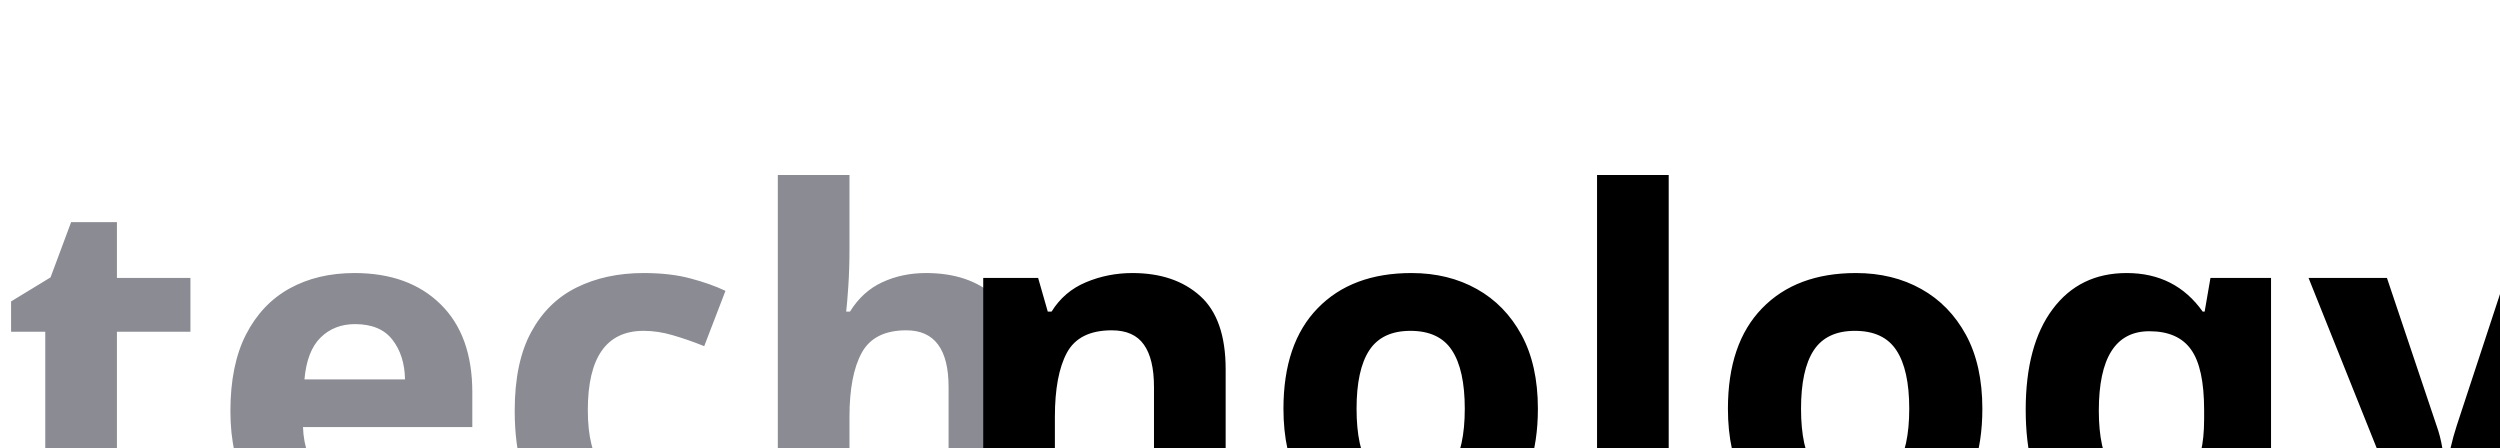
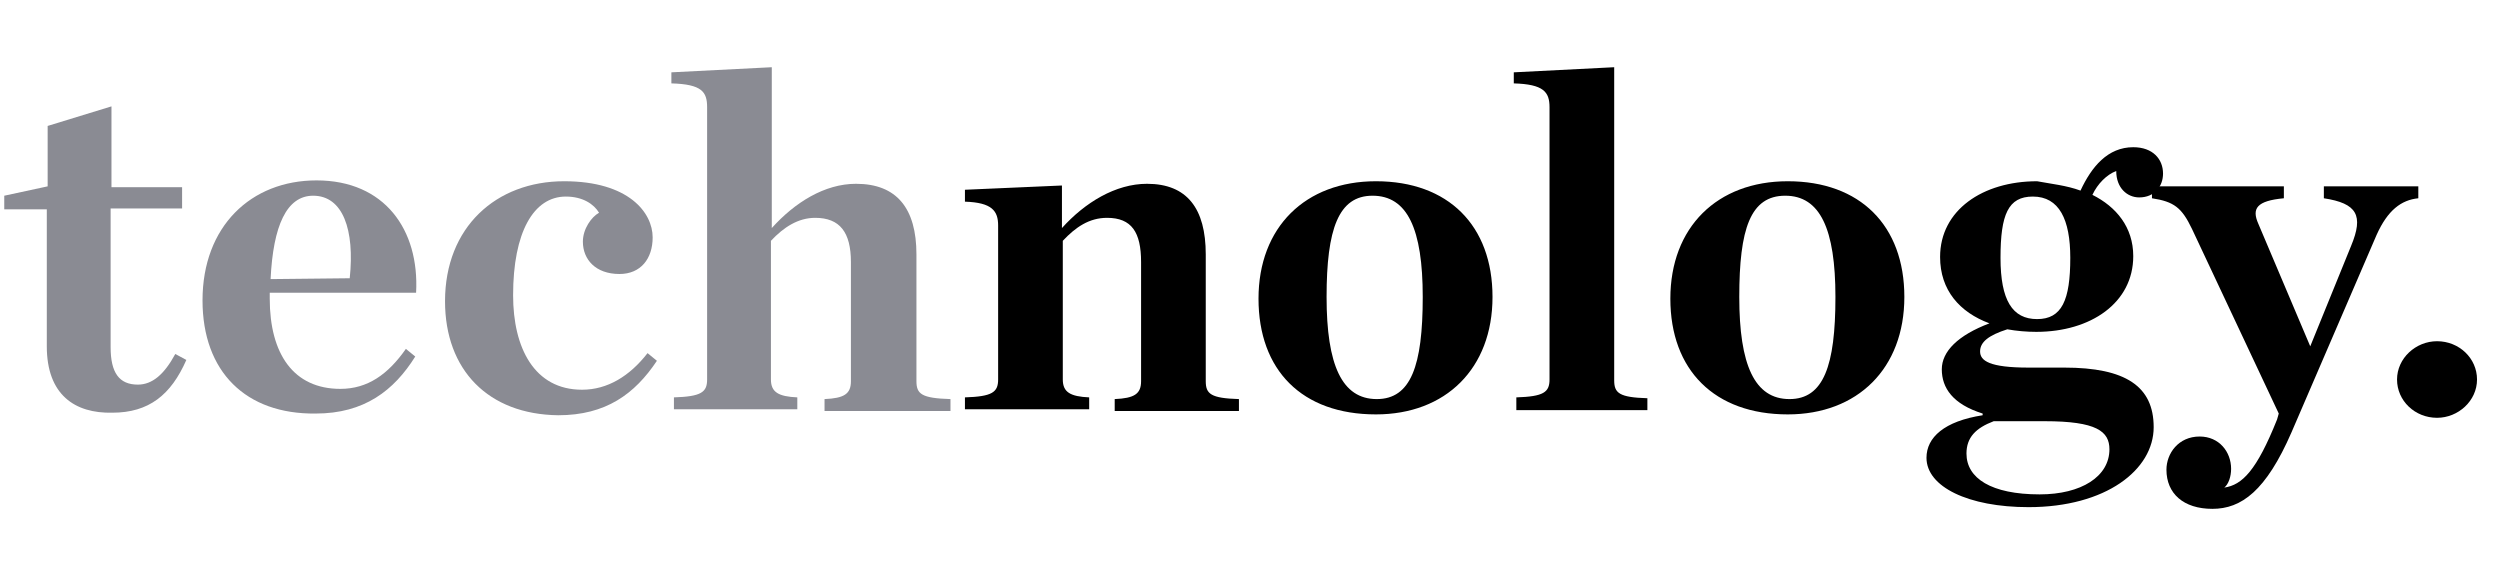
- <svg xmlns="http://www.w3.org/2000/svg" width="296px" height="53px" viewBox="0 0 296 53" version="1.1">
-   <g id="Newsroom" stroke="none" stroke-width="1" fill="none" fill-rule="evenodd" font-family="ChronicleDeck-Bold, Chronicle Deck" font-size="56.956" font-weight="bold" line-spacing="50">
-     <g id="01-Homepage--v-XL" transform="translate(-378, -7786)">
-       <text id="technology.">
-         <tspan x="378" y="7850" fill="#8A8B93">tech</tspan>
-         <tspan x="489.975" y="7850" fill="#000000">nology.</tspan>
-       </text>
-     </g>
+ <svg xmlns="http://www.w3.org/2000/svg" version="1.1" id="Layer_1" x="0px" y="0px" viewBox="0 0 293.8 67" style="enable-background:new 0 0 293.8 67;" xml:space="preserve">
+   <style type="text/css">
+ 	.st0{enable-background:new    ;}
+ 	.st1{fill:#8A8B93;}
+ </style>
+   <g class="st0">
+     <path class="st1" d="M5.5,40.7V24.6h-5V23l5.1-1.1v-7.1l7.5-2.3V22h8.3v2.5H13v16.3c0,3,1,4.4,3.2,4.4c1.7,0,3.1-1.2,4.4-3.6   l1.3,0.7c-1.8,4.1-4.4,6.2-8.7,6.2C8.8,48.6,5.5,46.4,5.5,40.7z" />
+     <path class="st1" d="M23.8,35.3c0-8.7,5.7-14.1,13.4-14.1c8,0,12.1,5.8,11.7,13.2H31.7v0.6v0.1c0,6.5,2.8,10.6,8.3,10.6   c3.2,0,5.6-1.7,7.7-4.7l1.1,0.9c-2.5,4-6,6.7-11.7,6.7C28.9,48.7,23.8,43.7,23.8,35.3z M31.8,32.8l9.3-0.1c0.6-5.7-0.8-9.7-4.3-9.7   C33.7,23,32.1,26.5,31.8,32.8z" />
+     <path class="st1" d="M52.3,35.4c0-8.7,6-14.1,14-14.1c7.6,0,10.4,3.7,10.4,6.6c0,2.5-1.4,4.3-3.9,4.3c-2.8,0-4.3-1.7-4.3-3.8   c0-1.5,1-2.9,1.9-3.4c-0.6-1-1.9-1.9-3.9-1.9c-3.8,0-6.2,4.2-6.2,11.6c0,6.2,2.5,11.1,8.1,11.1c3,0,5.6-1.6,7.7-4.3l1.1,0.9   c-2.6,3.9-6,6.4-11.6,6.4C57.4,48.7,52.3,43.5,52.3,35.4z" />
+     <path class="st1" d="M79.2,46.7c3.2-0.1,3.9-0.6,3.9-2.1v-32c0-1.8-0.6-2.7-4.2-2.8V8.5l11.8-0.6v18.9c2.7-3,6.2-5.2,9.9-5.2   c4.8,0,7.1,2.9,7.1,8.3v14.9c0,1.5,0.6,2,4,2.1v1.4H96.9v-1.4c2.3-0.1,3.1-0.6,3.1-2.1V30.8c0-3.5-1.3-5.2-4.2-5.2   c-2,0-3.7,1.1-5.2,2.7v16.3c0,1.5,0.9,2,3.1,2.1v1.4H79.2V46.7z" />
+   </g>
+   <g class="st0">
+     <path d="M113.4,46.7c3.2-0.1,3.9-0.6,3.9-2.1V26.5c0-1.7-0.7-2.7-3.9-2.8v-1.4l11.4-0.5v5c2.7-3,6.3-5.2,10-5.2   c4.7,0,6.9,2.9,6.9,8.3v14.9c0,1.5,0.6,2,3.9,2.1v1.4H131v-1.4c2.3-0.1,3.1-0.6,3.1-2.1V30.8c0-3.5-1.1-5.2-4-5.2   c-2.1,0-3.7,1.1-5.2,2.7v16.3c0,1.5,0.9,2,3.1,2.1v1.4h-14.6V46.7z" />
+     <path d="M147.9,35.1c0-8.4,5.5-13.8,13.8-13.8c8.5,0,13.7,5.2,13.7,13.6c0,8.4-5.5,13.8-13.7,13.8C153,48.7,147.9,43.5,147.9,35.1z    M167.2,34.9c0-8-1.8-11.9-5.9-11.9c-4,0-5.4,3.9-5.4,11.9s1.8,12,5.9,12C165.8,46.9,167.2,43,167.2,34.9z" />
+     <path d="M178.2,46.7c3.2-0.1,3.9-0.6,3.9-2.1v-32c0-1.8-0.7-2.7-4.2-2.8V8.5l11.8-0.6v36.8c0,1.5,0.6,2,3.9,2.1v1.4h-15.4V46.7z" />
+     <path d="M196.3,35.1c0-8.4,5.5-13.8,13.8-13.8c8.5,0,13.7,5.2,13.7,13.6c0,8.4-5.5,13.8-13.7,13.8   C201.5,48.7,196.3,43.5,196.3,35.1z M215.7,34.9c0-8-1.8-11.9-5.9-11.9s-5.4,3.9-5.4,11.9s1.8,12,5.9,12   C214.3,46.9,215.7,43,215.7,34.9z" />
+     <path d="M244.5,22.4c1.3-2.8,3.2-5.1,6.2-5.1c2.3,0,3.5,1.4,3.5,3.1c0,1.5-1,2.8-2.8,2.8c-1.4,0-2.7-1.1-2.7-3.1   c-1.1,0.4-2.2,1.5-2.8,2.8c2.8,1.4,4.8,3.8,4.8,7.2c0,5.5-5,8.9-11.4,8.9c-1.1,0-2.3-0.1-3.4-0.3c-2.2,0.7-3.2,1.5-3.2,2.6   c0,1.1,1.1,1.9,5.7,1.9h4.2c7.2,0,10.5,2.2,10.5,7c0,5-5.6,9.4-14.7,9.4c-7.1,0-12-2.4-12-5.8c0-2.4,2.1-4.3,6.6-5v-0.2   c-3.5-1.1-4.8-3-4.8-5.2c0-2.1,1.9-4,5.6-5.4c-3.5-1.3-5.8-3.9-5.8-7.8c0-5.5,5-8.9,11.4-8.9C241,21.6,242.9,21.8,244.5,22.4z    M247.9,52.8c0-2.1-1.5-3.3-7.6-3.3h-6c-2.1,0.8-3.2,1.9-3.2,3.8c0,2.9,2.9,4.8,8.6,4.8C244.6,58.1,247.9,56,247.9,52.8z    M243.3,30.3c0-4.5-1.3-7.2-4.4-7.2c-2.9,0-3.8,2.1-3.8,7.2c0,5,1.4,7.2,4.3,7.2C242.3,37.5,243.3,35.3,243.3,30.3z" />
+     <path d="M257.6,26.9c-1.2-2.5-2.1-3.2-4.7-3.6v-1.4h15.5v1.4c-3.2,0.3-3.8,1.2-3,3l6.1,14.4l4.8-11.8c1.5-3.6,0.7-5-3.2-5.6v-1.4   h11.1v1.4c-2,0.2-3.6,1.4-4.9,4.3l-10,23.2c-3,6.9-5.9,9-9.3,9c-3.4,0-5.4-1.8-5.4-4.6c0-1.9,1.4-3.9,3.9-3.9   c2.3,0,3.7,1.8,3.7,3.8c0,0.9-0.3,1.8-0.8,2.2c2.1-0.3,3.8-2,6.2-8l0.2-0.7L257.6,26.9z" />
+     <path d="M281.7,44.6c0-2.5,2.2-4.5,4.7-4.5c2.6,0,4.7,2,4.7,4.5c0,2.5-2.2,4.5-4.7,4.5C283.8,49.1,281.7,47.1,281.7,44.6z" />
  </g>
</svg>
